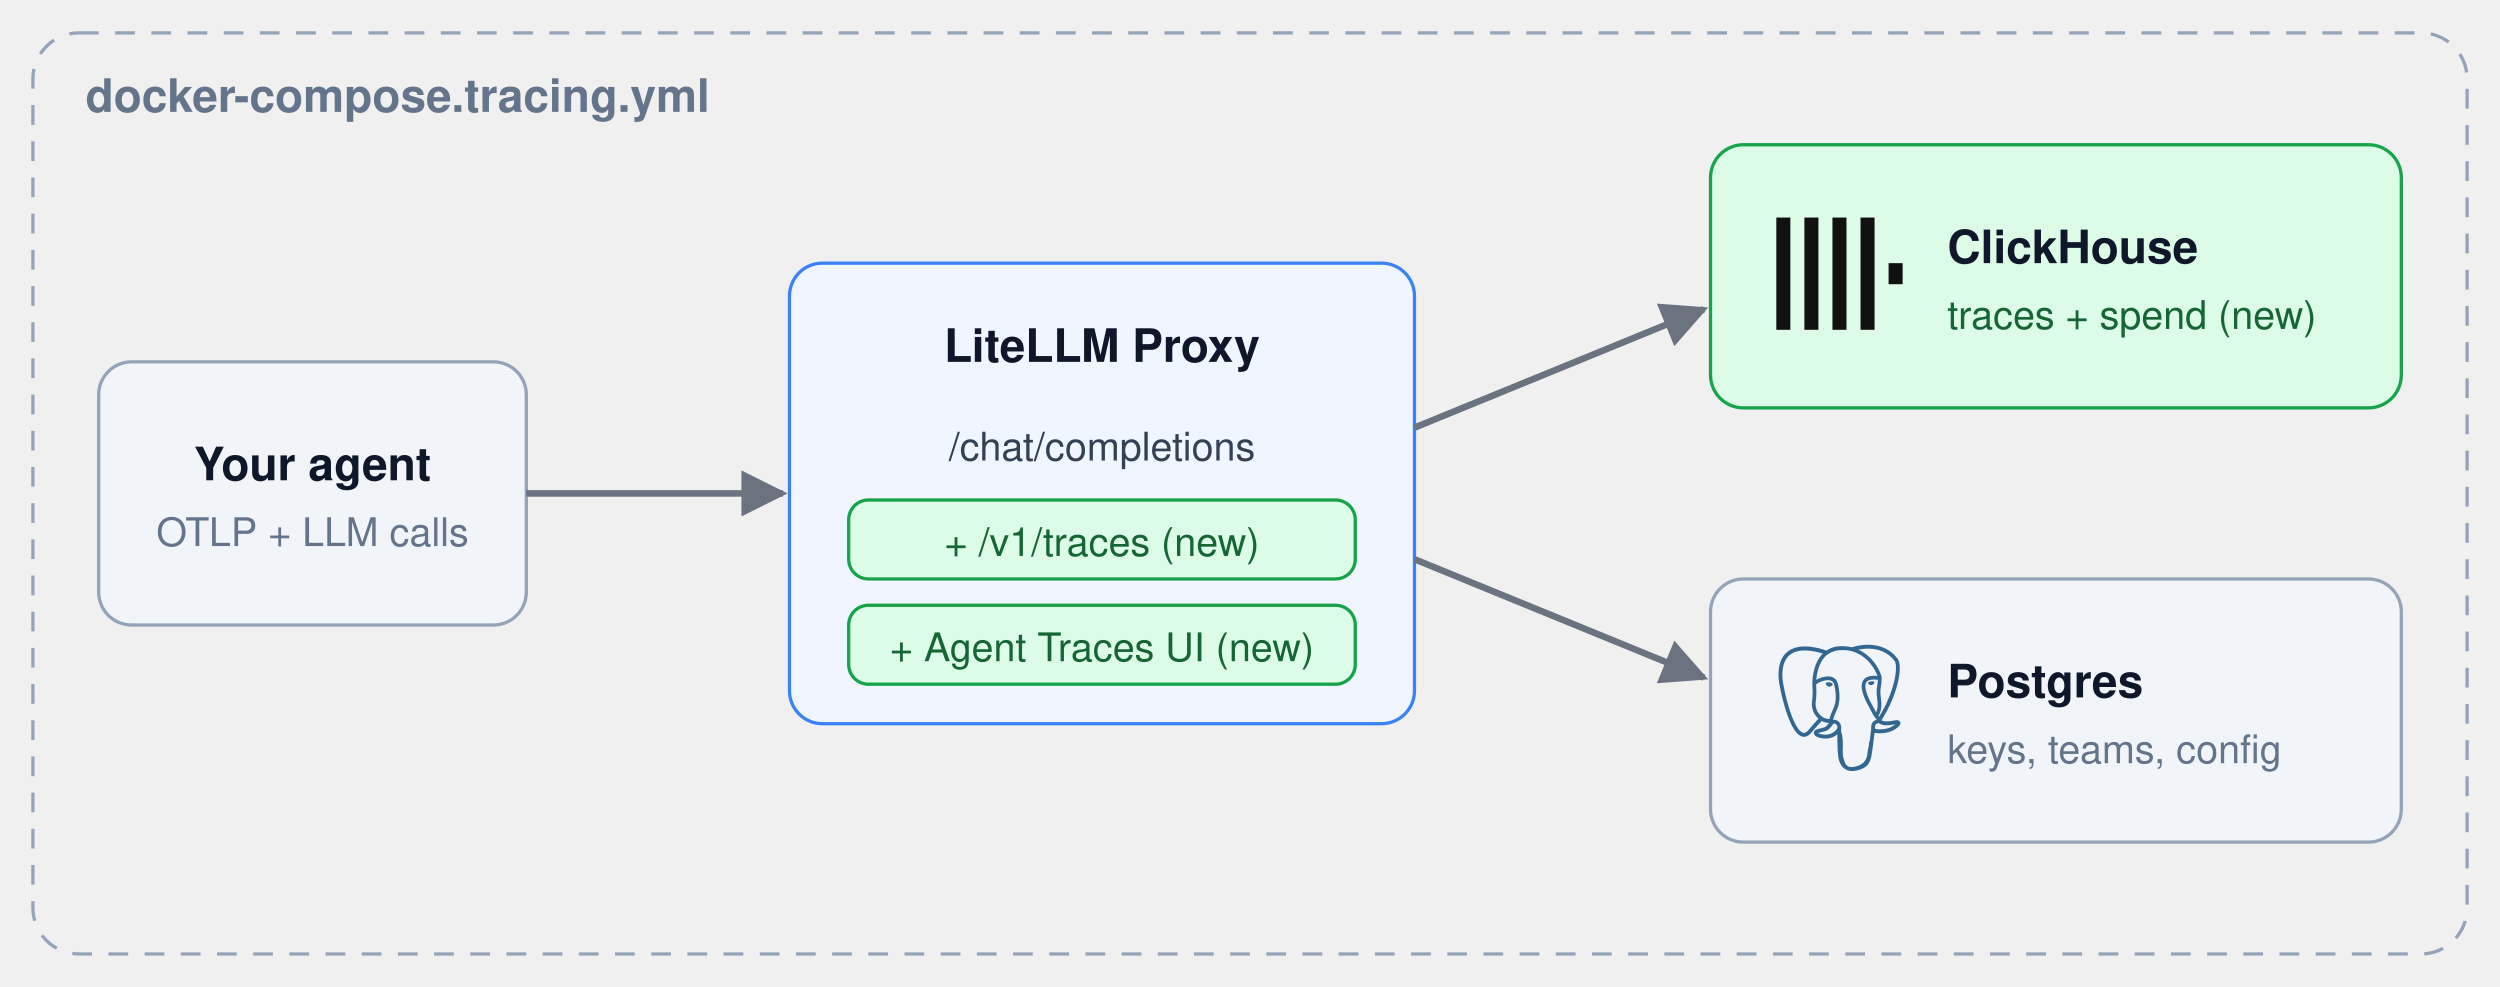
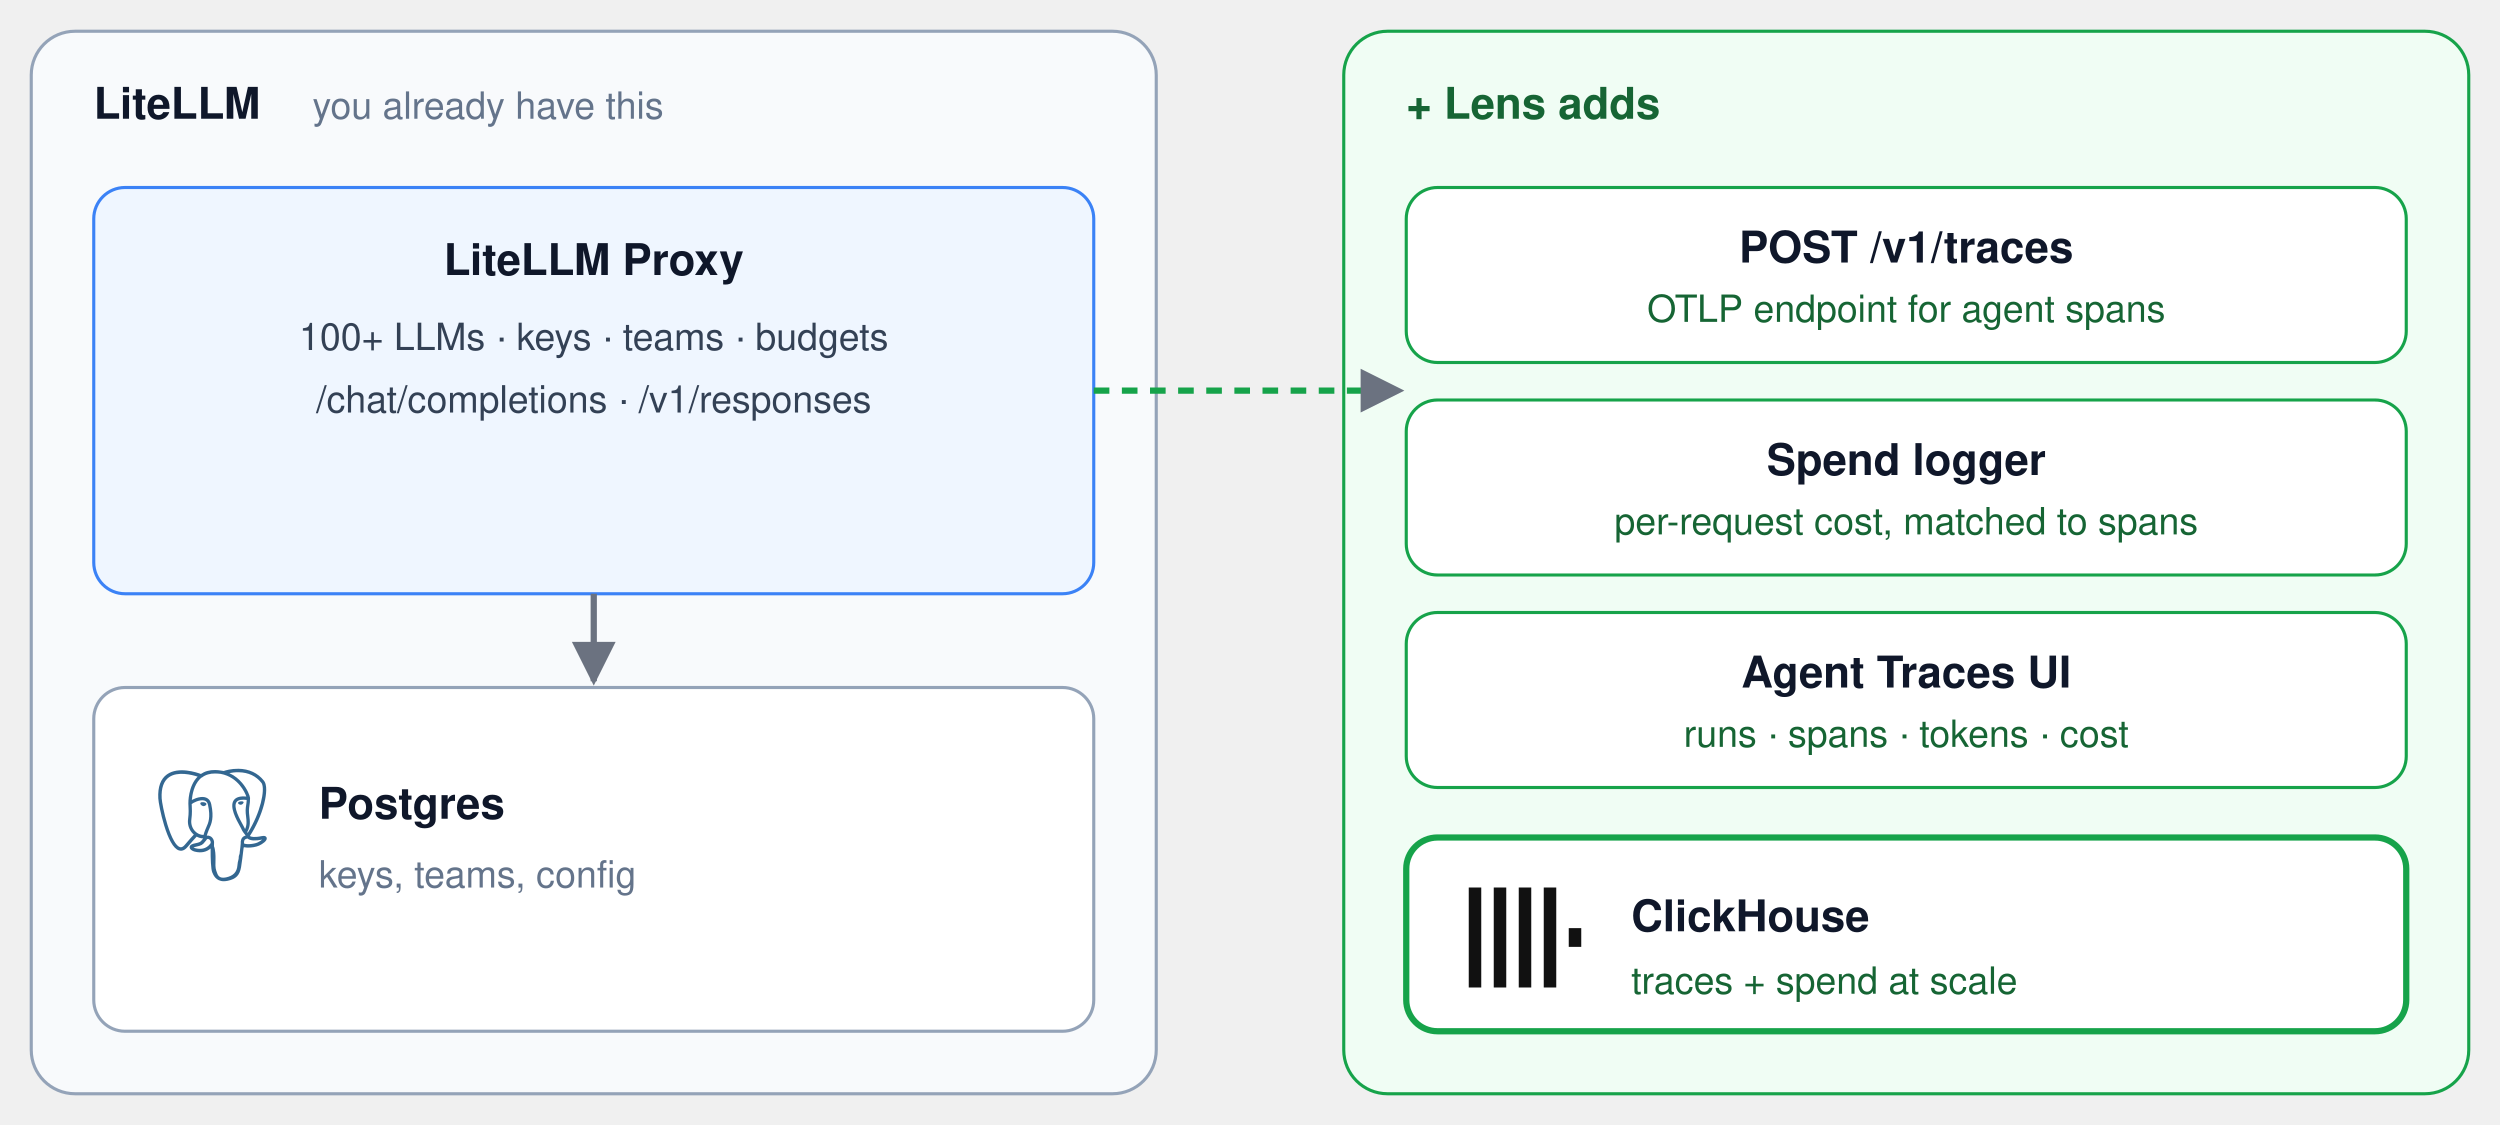
- <svg xmlns="http://www.w3.org/2000/svg" viewBox="0 0 760 300" font-family="-apple-system,Segoe UI,Helvetica,Arial,sans-serif" font-size="14">
+ <svg xmlns="http://www.w3.org/2000/svg" viewBox="0 0 800 360" font-family="-apple-system,Segoe UI,Helvetica,Arial,sans-serif" font-size="14">
  <defs>
    <marker id="a" viewBox="0 0 10 10" refX="9" refY="5" markerWidth="7" markerHeight="7" orient="auto">
      <path d="M0 0L10 5L0 10z" fill="#6b7280" />
    </marker>
  </defs>
-   <rect x="10" y="10" width="740" height="280" rx="14" fill="none" stroke="#94a3b8" stroke-dasharray="6 5" />
-   <text x="26" y="34" font-weight="600" fill="#64748b">docker-compose.tracing.yml</text>
-   <rect x="30" y="110" width="130" height="80" rx="10" fill="#f1f5f9" stroke="#94a3b8" />
-   <text x="95" y="146" text-anchor="middle" font-weight="600" fill="#0f172a">Your agent</text>
-   <text x="95" y="166" text-anchor="middle" fill="#64748b" font-size="12">OTLP + LLM calls</text>
-   <rect x="240" y="80" width="190" height="140" rx="10" fill="#eff6ff" stroke="#3b82f6" />
-   <text x="335" y="110" text-anchor="middle" font-weight="600" fill="#0f172a">LiteLLM Proxy</text>
-   <text x="335" y="140" text-anchor="middle" fill="#334155" font-size="12">/chat/completions</text>
-   <rect x="258" y="152" width="154" height="24" rx="6" fill="#dcfce7" stroke="#16a34a" />
-   <text x="335" y="169" text-anchor="middle" fill="#166534" font-size="12">+ /v1/traces (new)</text>
-   <rect x="258" y="184" width="154" height="24" rx="6" fill="#dcfce7" stroke="#16a34a" />
-   <text x="335" y="201" text-anchor="middle" fill="#166534" font-size="12">+ Agent Traces UI (new)</text>
-   <rect x="520" y="44" width="210" height="80" rx="10" fill="#dcfce7" stroke="#16a34a" />
-   <g transform="translate(540 64) scale(1.6)">
+   <rect x="10" y="10" width="360" height="340" rx="14" fill="#f8fafc" stroke="#94a3b8" />
+   <text x="30" y="38" font-weight="700" fill="#0f172a">LiteLLM</text>
+   <text x="100" y="38" fill="#64748b" font-size="12">you already have this</text>
+   <rect x="30" y="60" width="320" height="130" rx="10" fill="#eff6ff" stroke="#3b82f6" />
+   <text x="190" y="88" text-anchor="middle" font-weight="600" fill="#0f172a">LiteLLM Proxy</text>
+   <text x="190" y="112" text-anchor="middle" fill="#334155" font-size="12">100+ LLMs · keys · teams · budgets</text>
+   <text x="190" y="132" text-anchor="middle" fill="#334155" font-size="12">/chat/completions · /v1/responses</text>
+   <rect x="30" y="220" width="320" height="110" rx="10" fill="#fff" stroke="#94a3b8" />
+   <g transform="translate(50 246) scale(1.5)">
+     <path fill="#336791" d="M23.559 14.723a.527.527 0 0 0-.056-.119c-.139-.263-.477-.342-1.007-.232-1.653.341-2.293.131-2.526-.019 1.342-2.048 2.445-4.522 3.041-6.83.271-1.051.798-3.524.122-4.732a1.564 1.564 0 0 0-.151-.235C21.693.909 19.801.025 17.51.001c-1.495-.016-2.771.346-3.116.479a9.449 9.449 0 0 0-.516-.082 8.044 8.044 0 0 0-1.311-.128c-1.182-.018-2.204.264-3.05.841-.857-.321-4.789-1.645-7.222.079C.936 2.153.309 3.873.43 6.304c.041.818.507 3.334 1.242 5.744.46 1.506.939 2.702 1.433 3.582.553.994 1.126 1.593 1.714 1.79.447.149 1.133.144 1.858-.728.801-.964 1.59-1.826 1.945-2.207.435.235.906.362 1.39.377a.057.057 0 0 0 0.0.004 11.031 11.031 0 0 0-.247.305c-.339.43-.409.52-1.5.744-.31.064-1.134.234-1.146.811-.003.122.033.231.092.327.227.423.922.61 1.015.633 1.335.334 2.504.092 3.371-.679-.017 2.231.077 4.417.345 5.087.221.553.762 1.905 2.469 1.904.251 0 .526-.029.83-.094 1.782-.382 2.556-1.17 2.855-2.906.15-.871.402-2.875.539-4.101.017-.07.036-.121.057-.136.001-.001.07-.047.427.031a.367.367 0 0 0 .044.007l.254.022.015.001c.847.038 1.911-.143 2.531-.431.644-.299 1.806-1.032 1.595-1.67zM2.371 11.877c-.744-2.436-1.178-4.885-1.212-5.572-.109-2.171.417-3.683 1.562-4.493 1.837-1.299 4.84-.541 6.108-.13-.003.003-.007.006-.01.009-2.024 2.044-1.976 5.536-1.971 5.75-0.0.082.007.199.016.359.035.587.1 1.68-.073 2.918-.161 1.15.194 2.276.973 3.089.081.084.165.163.252.237-.347.371-1.1 1.193-1.903 2.158-.568.682-.96.552-1.089.509-.392-.131-.813-.587-1.238-1.322-.48-.839-.964-2.032-1.415-3.513zm6.007 5.087c-.171-.043-.327-.113-.432-.177.089-.039.237-.09.483-.141 1.283-.264 1.482-.451 1.914-1.0.099-.126.212-.269.367-.443a.355.355 0 0 0 .074-.13c.171-.151.272-.11.437-.042.156.065.308.26.369.475.029.102.062.294-.045.444-.904 1.266-2.222 1.249-3.168 1.013zm2.094-3.988-.052.141c-.133.357-.257.688-.333 1.003-.667-.002-1.317-.287-1.81-.802-.628-.655-.913-1.566-.782-2.5.183-1.308.115-2.447.079-3.059-.005-.086-.009-.161-.012-.22.296-.262 1.666-.996 2.643-.772.446.102.718.406.831.928.585 2.704.077 3.831-.33 4.736-.084.187-.163.363-.231.545zm7.364 4.572c-.017.177-.036.376-.062.596l-.146.438a.355.355 0 0 0-.018.108c-.006.475-.054.649-.115.869-.063.229-.135.489-.179 1.058-.11 1.414-.878 2.227-2.417 2.557-1.516.325-1.784-.497-2.021-1.222a6.582 6.582 0 0 0-.077-.227c-.215-.586-.191-1.412-.157-2.555.017-.561-.025-1.901-.33-2.646.004-.293.011-.591.019-.892a.353.353 0 0 0-.015-.113 1.493 1.493 0 0 0-.044-.208c-.123-.428-.421-.787-.78-.935-.142-.059-.404-.167-.718-.087.067-.276.183-.588.309-.925l.053-.142c.059-.16.134-.326.213-.501.426-.948 1.011-2.245.377-5.177-.237-1.098-1.03-1.634-2.232-1.51-.721.075-1.38.365-1.709.532a5.672 5.672 0 0 0-.196.104c.092-1.106.439-3.174 1.736-4.482a4.031 4.031 0 0 1 .303-.276.353.353 0 0 0 .145-.064c.752-.571 1.694-.851 2.802-.833.409.007.802.034 1.174.081 1.939.354 3.244 1.447 4.036 2.383.814.962 1.255 1.931 1.431 2.454-1.323-.135-2.223.127-2.68.779-.993 1.419.543 4.173 1.281 5.496.135.243.252.452.289.541.24.583.551.971.779 1.255.07.087.137.171.189.245-.401.116-1.121.383-1.055 1.717-.012.156-.042.447-.083.815-.046.208-.07.46-.099.766zm.89-1.621c-.041-.832.269-.918.597-1.01a2.857 2.857 0 0 0 .135-.041 1.202 1.202 0 0 0 .134.103c.57.377 1.582.421 3.007.134-.202.177-.519.399-.953.601-.41.19-1.096.333-1.747.364-.72.034-1.086-.081-1.172-.151zm.57-9.271c-.006.351-.054.669-.105 1.002-.055.358-.112.727-.126 1.176-.014.437.04.891.093 1.33.107.887.216 1.8-.207 2.701a3.527 3.527 0 0 1-.188-.386c-.053-.128-.167-.333-.325-.616-.616-1.104-2.057-3.69-1.319-4.745.38-.543 1.341-.566 2.178-.463zm.228 7.014a12.376 12.376 0 0 0-.085-.107l-.035-.044c.726-1.2.584-2.386.458-3.438-.052-.432-.101-.84-.088-1.223.013-.406.067-.754.118-1.091.064-.415.129-.844.111-1.351.013-.053.019-.116.012-.19-.046-.485-.6-1.938-1.729-3.253-.608-.707-1.49-1.497-2.689-2.039.525-.107 1.233-.203 2.024-.186 2.051.046 3.675.814 4.824 2.282a.908.908 0 0 1 .067.1c.723 1.356-.276 6.275-2.987 10.54zm-8.817-6.116c-.025.179-.309.422-.621.422a.582.582 0 0 1-.081-.006c-.187-.026-.377-.144-.506-.316-.046-.06-.12-.178-.105-.284.005-.04.026-.099.092-.149.118-.089.352-.123.61-.087.316.044.643.194.611.419zm7.931-.411c.011.079-.049.201-.153.31-.068.072-.212.196-.408.223a.546.546 0 0 1-.075.005c-.293 0-.541-.234-.561-.372-.024-.176.264-.311.561-.352.297-.041.611.009.636.185z" />
+   </g>
+   <text x="102" y="262" font-weight="600" fill="#0f172a">Postgres</text>
+   <text x="102" y="284" fill="#64748b" font-size="12">keys, teams, config</text>
+   <path d="M190 190V218" stroke="#6b7280" stroke-width="2" marker-end="url(#a)" />
+   <rect x="430" y="10" width="360" height="340" rx="14" fill="#f0fdf4" stroke="#16a34a" />
+   <text x="450" y="38" font-weight="700" fill="#166534">+ Lens adds</text>
+   <rect x="450" y="60" width="320" height="56" rx="10" fill="#fff" stroke="#16a34a" />
+   <text x="610" y="84" text-anchor="middle" font-weight="600" fill="#0f172a">POST /v1/traces</text>
+   <text x="610" y="103" text-anchor="middle" fill="#166534" font-size="12">OTLP endpoint for agent spans</text>
+   <rect x="450" y="128" width="320" height="56" rx="10" fill="#fff" stroke="#16a34a" />
+   <text x="610" y="152" text-anchor="middle" font-weight="600" fill="#0f172a">Spend logger</text>
+   <text x="610" y="171" text-anchor="middle" fill="#166534" font-size="12">per-request cost, matched to spans</text>
+   <rect x="450" y="196" width="320" height="56" rx="10" fill="#fff" stroke="#16a34a" />
+   <text x="610" y="220" text-anchor="middle" font-weight="600" fill="#0f172a">Agent Traces UI</text>
+   <text x="610" y="239" text-anchor="middle" fill="#166534" font-size="12">runs · spans · tokens · cost</text>
+   <rect x="450" y="268" width="320" height="62" rx="10" fill="#fff" stroke="#16a34a" stroke-width="2" />
+   <g transform="translate(470 282) scale(1.5)">
    <path fill="#111" d="M21.333 10H24v4h-2.667ZM16 1.335h2.667v21.33H16Zm-5.333 0h2.666v21.33h-2.666ZM0 22.665V1.335h2.667v21.33zm5.333-21.33H8v21.33H5.333Z" />
  </g>
-   <text x="592" y="80" font-weight="600" fill="#0f172a">ClickHouse</text>
-   <text x="592" y="100" fill="#166534" font-size="12">traces + spend (new)</text>
-   <rect x="520" y="176" width="210" height="80" rx="10" fill="#f1f5f9" stroke="#94a3b8" />
-   <g transform="translate(540 196) scale(1.6)">
-     <path fill="#336791" d="M23.559 14.723a.527.527 0 0 0-.056-.119c-.139-.263-.477-.342-1.007-.232-1.653.341-2.293.131-2.526-.019 1.342-2.048 2.445-4.522 3.041-6.83.271-1.051.798-3.524.122-4.732a1.564 1.564 0 0 0-.151-.235C21.693.909 19.801.025 17.51.001c-1.495-.016-2.771.346-3.116.479a9.449 9.449 0 0 0-.516-.082 8.044 8.044 0 0 0-1.311-.128c-1.182-.018-2.204.264-3.05.841-.857-.321-4.789-1.645-7.222.079C.936 2.153.309 3.873.43 6.304c.041.818.507 3.334 1.242 5.744.46 1.506.939 2.702 1.433 3.582.553.994 1.126 1.593 1.714 1.79.447.149 1.133.144 1.858-.728.801-.964 1.59-1.826 1.945-2.207.435.235.906.362 1.39.377a.057.057 0 0 0 0.0.004 11.031 11.031 0 0 0-.247.305c-.339.43-.409.52-1.5.744-.31.064-1.134.234-1.146.811-.003.122.033.231.092.327.227.423.922.61 1.015.633 1.335.334 2.504.092 3.371-.679-.017 2.231.077 4.417.345 5.087.221.553.762 1.905 2.469 1.904.251 0 .526-.029.83-.094 1.782-.382 2.556-1.17 2.855-2.906.15-.871.402-2.875.539-4.101.017-.07.036-.121.057-.136.001-.001.07-.047.427.031a.367.367 0 0 0 .044.007l.254.022.015.001c.847.038 1.911-.143 2.531-.431.644-.299 1.806-1.032 1.595-1.67zM2.371 11.877c-.744-2.436-1.178-4.885-1.212-5.572-.109-2.171.417-3.683 1.562-4.493 1.837-1.299 4.84-.541 6.108-.13-.003.003-.007.006-.01.009-2.024 2.044-1.976 5.536-1.971 5.75-0.0.082.007.199.016.359.035.587.1 1.68-.073 2.918-.161 1.15.194 2.276.973 3.089.081.084.165.163.252.237-.347.371-1.1 1.193-1.903 2.158-.568.682-.96.552-1.089.509-.392-.131-.813-.587-1.238-1.322-.48-.839-.964-2.032-1.415-3.513zm6.007 5.087c-.171-.043-.327-.113-.432-.177.089-.039.237-.09.483-.141 1.283-.264 1.482-.451 1.914-1.0.099-.126.212-.269.367-.443a.355.355 0 0 0 .074-.13c.171-.151.272-.11.437-.042.156.065.308.26.369.475.029.102.062.294-.045.444-.904 1.266-2.222 1.249-3.168 1.013zm2.094-3.988-.052.141c-.133.357-.257.688-.333 1.003-.667-.002-1.317-.287-1.81-.802-.628-.655-.913-1.566-.782-2.5.183-1.308.115-2.447.079-3.059-.005-.086-.009-.161-.012-.22.296-.262 1.666-.996 2.643-.772.446.102.718.406.831.928.585 2.704.077 3.831-.33 4.736-.084.187-.163.363-.231.545zm7.364 4.572c-.017.177-.036.376-.062.596l-.146.438a.355.355 0 0 0-.018.108c-.006.475-.054.649-.115.869-.063.229-.135.489-.179 1.058-.11 1.414-.878 2.227-2.417 2.557-1.516.325-1.784-.497-2.021-1.222a6.582 6.582 0 0 0-.077-.227c-.215-.586-.191-1.412-.157-2.555.017-.561-.025-1.901-.33-2.646.004-.293.011-.591.019-.892a.353.353 0 0 0-.015-.113 1.493 1.493 0 0 0-.044-.208c-.123-.428-.421-.787-.78-.935-.142-.059-.404-.167-.718-.087.067-.276.183-.588.309-.925l.053-.142c.059-.16.134-.326.213-.501.426-.948 1.011-2.245.377-5.177-.237-1.098-1.03-1.634-2.232-1.51-.721.075-1.38.365-1.709.532a5.672 5.672 0 0 0-.196.104c.092-1.106.439-3.174 1.736-4.482a4.031 4.031 0 0 1 .303-.276.353.353 0 0 0 .145-.064c.752-.571 1.694-.851 2.802-.833.409.007.802.034 1.174.081 1.939.354 3.244 1.447 4.036 2.383.814.962 1.255 1.931 1.431 2.454-1.323-.135-2.223.127-2.68.779-.993 1.419.543 4.173 1.281 5.496.135.243.252.452.289.541.24.583.551.971.779 1.255.07.087.137.171.189.245-.401.116-1.121.383-1.055 1.717-.012.156-.042.447-.083.815-.046.208-.07.46-.099.766zm.89-1.621c-.041-.832.269-.918.597-1.01a2.857 2.857 0 0 0 .135-.041 1.202 1.202 0 0 0 .134.103c.57.377 1.582.421 3.007.134-.202.177-.519.399-.953.601-.41.19-1.096.333-1.747.364-.72.034-1.086-.081-1.172-.151zm.57-9.271c-.006.351-.054.669-.105 1.002-.055.358-.112.727-.126 1.176-.014.437.04.891.093 1.33.107.887.216 1.8-.207 2.701a3.527 3.527 0 0 1-.188-.386c-.053-.128-.167-.333-.325-.616-.616-1.104-2.057-3.69-1.319-4.745.38-.543 1.341-.566 2.178-.463zm.228 7.014a12.376 12.376 0 0 0-.085-.107l-.035-.044c.726-1.2.584-2.386.458-3.438-.052-.432-.101-.84-.088-1.223.013-.406.067-.754.118-1.091.064-.415.129-.844.111-1.351.013-.053.019-.116.012-.19-.046-.485-.6-1.938-1.729-3.253-.608-.707-1.49-1.497-2.689-2.039.525-.107 1.233-.203 2.024-.186 2.051.046 3.675.814 4.824 2.282a.908.908 0 0 1 .067.1c.723 1.356-.276 6.275-2.987 10.54zm-8.817-6.116c-.025.179-.309.422-.621.422a.582.582 0 0 1-.081-.006c-.187-.026-.377-.144-.506-.316-.046-.06-.12-.178-.105-.284.005-.04.026-.099.092-.149.118-.089.352-.123.61-.087.316.044.643.194.611.419zm7.931-.411c.011.079-.049.201-.153.31-.068.072-.212.196-.408.223a.546.546 0 0 1-.075.005c-.293 0-.541-.234-.561-.372-.024-.176.264-.311.561-.352.297-.041.611.009.636.185z" />
-   </g>
-   <text x="592" y="212" font-weight="600" fill="#0f172a">Postgres</text>
-   <text x="592" y="232" fill="#64748b" font-size="12">keys, teams, config</text>
-   <path d="M160 150H238" stroke="#6b7280" stroke-width="2" marker-end="url(#a)" />
-   <path d="M430 130L518 94" stroke="#6b7280" stroke-width="2" marker-end="url(#a)" />
-   <path d="M430 170L518 206" stroke="#6b7280" stroke-width="2" marker-end="url(#a)" />
+   <text x="522" y="298" font-weight="600" fill="#0f172a">ClickHouse</text>
+   <text x="522" y="318" fill="#166534" font-size="12">traces + spend at scale</text>
+   <path d="M350 125H448" stroke="#16a34a" stroke-width="2" stroke-dasharray="5 4" marker-end="url(#a)" />
</svg>
